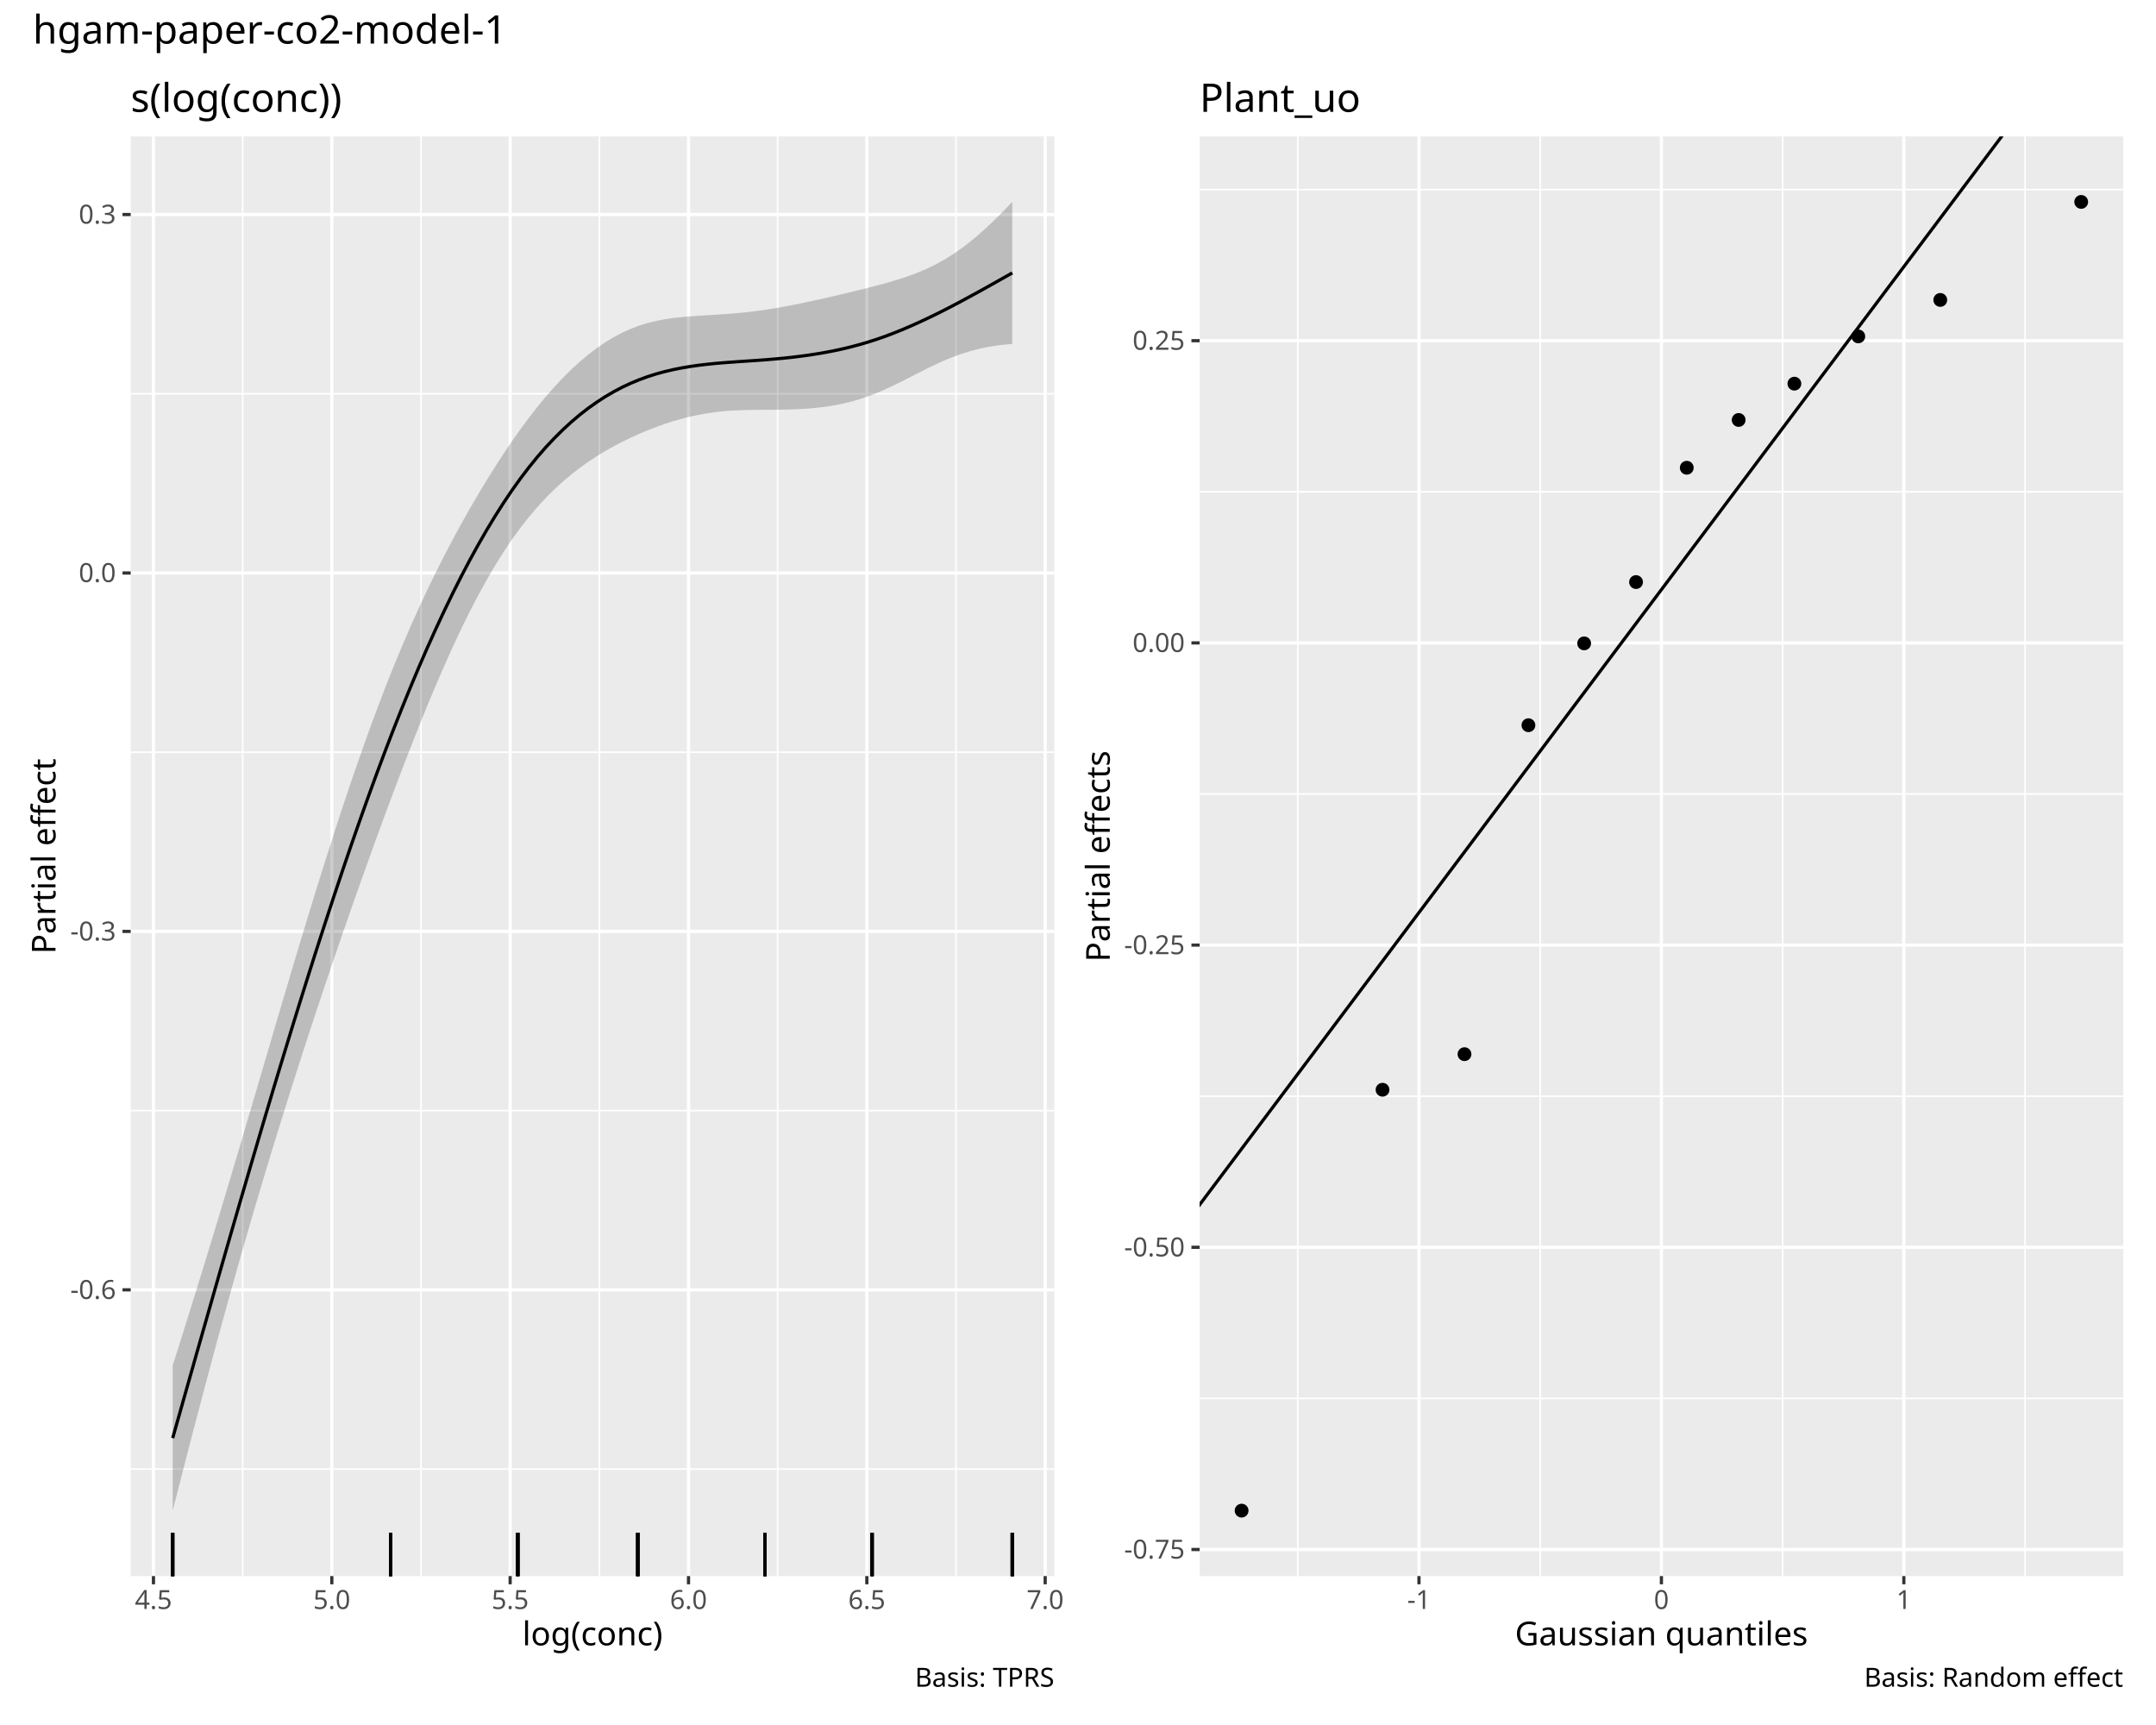
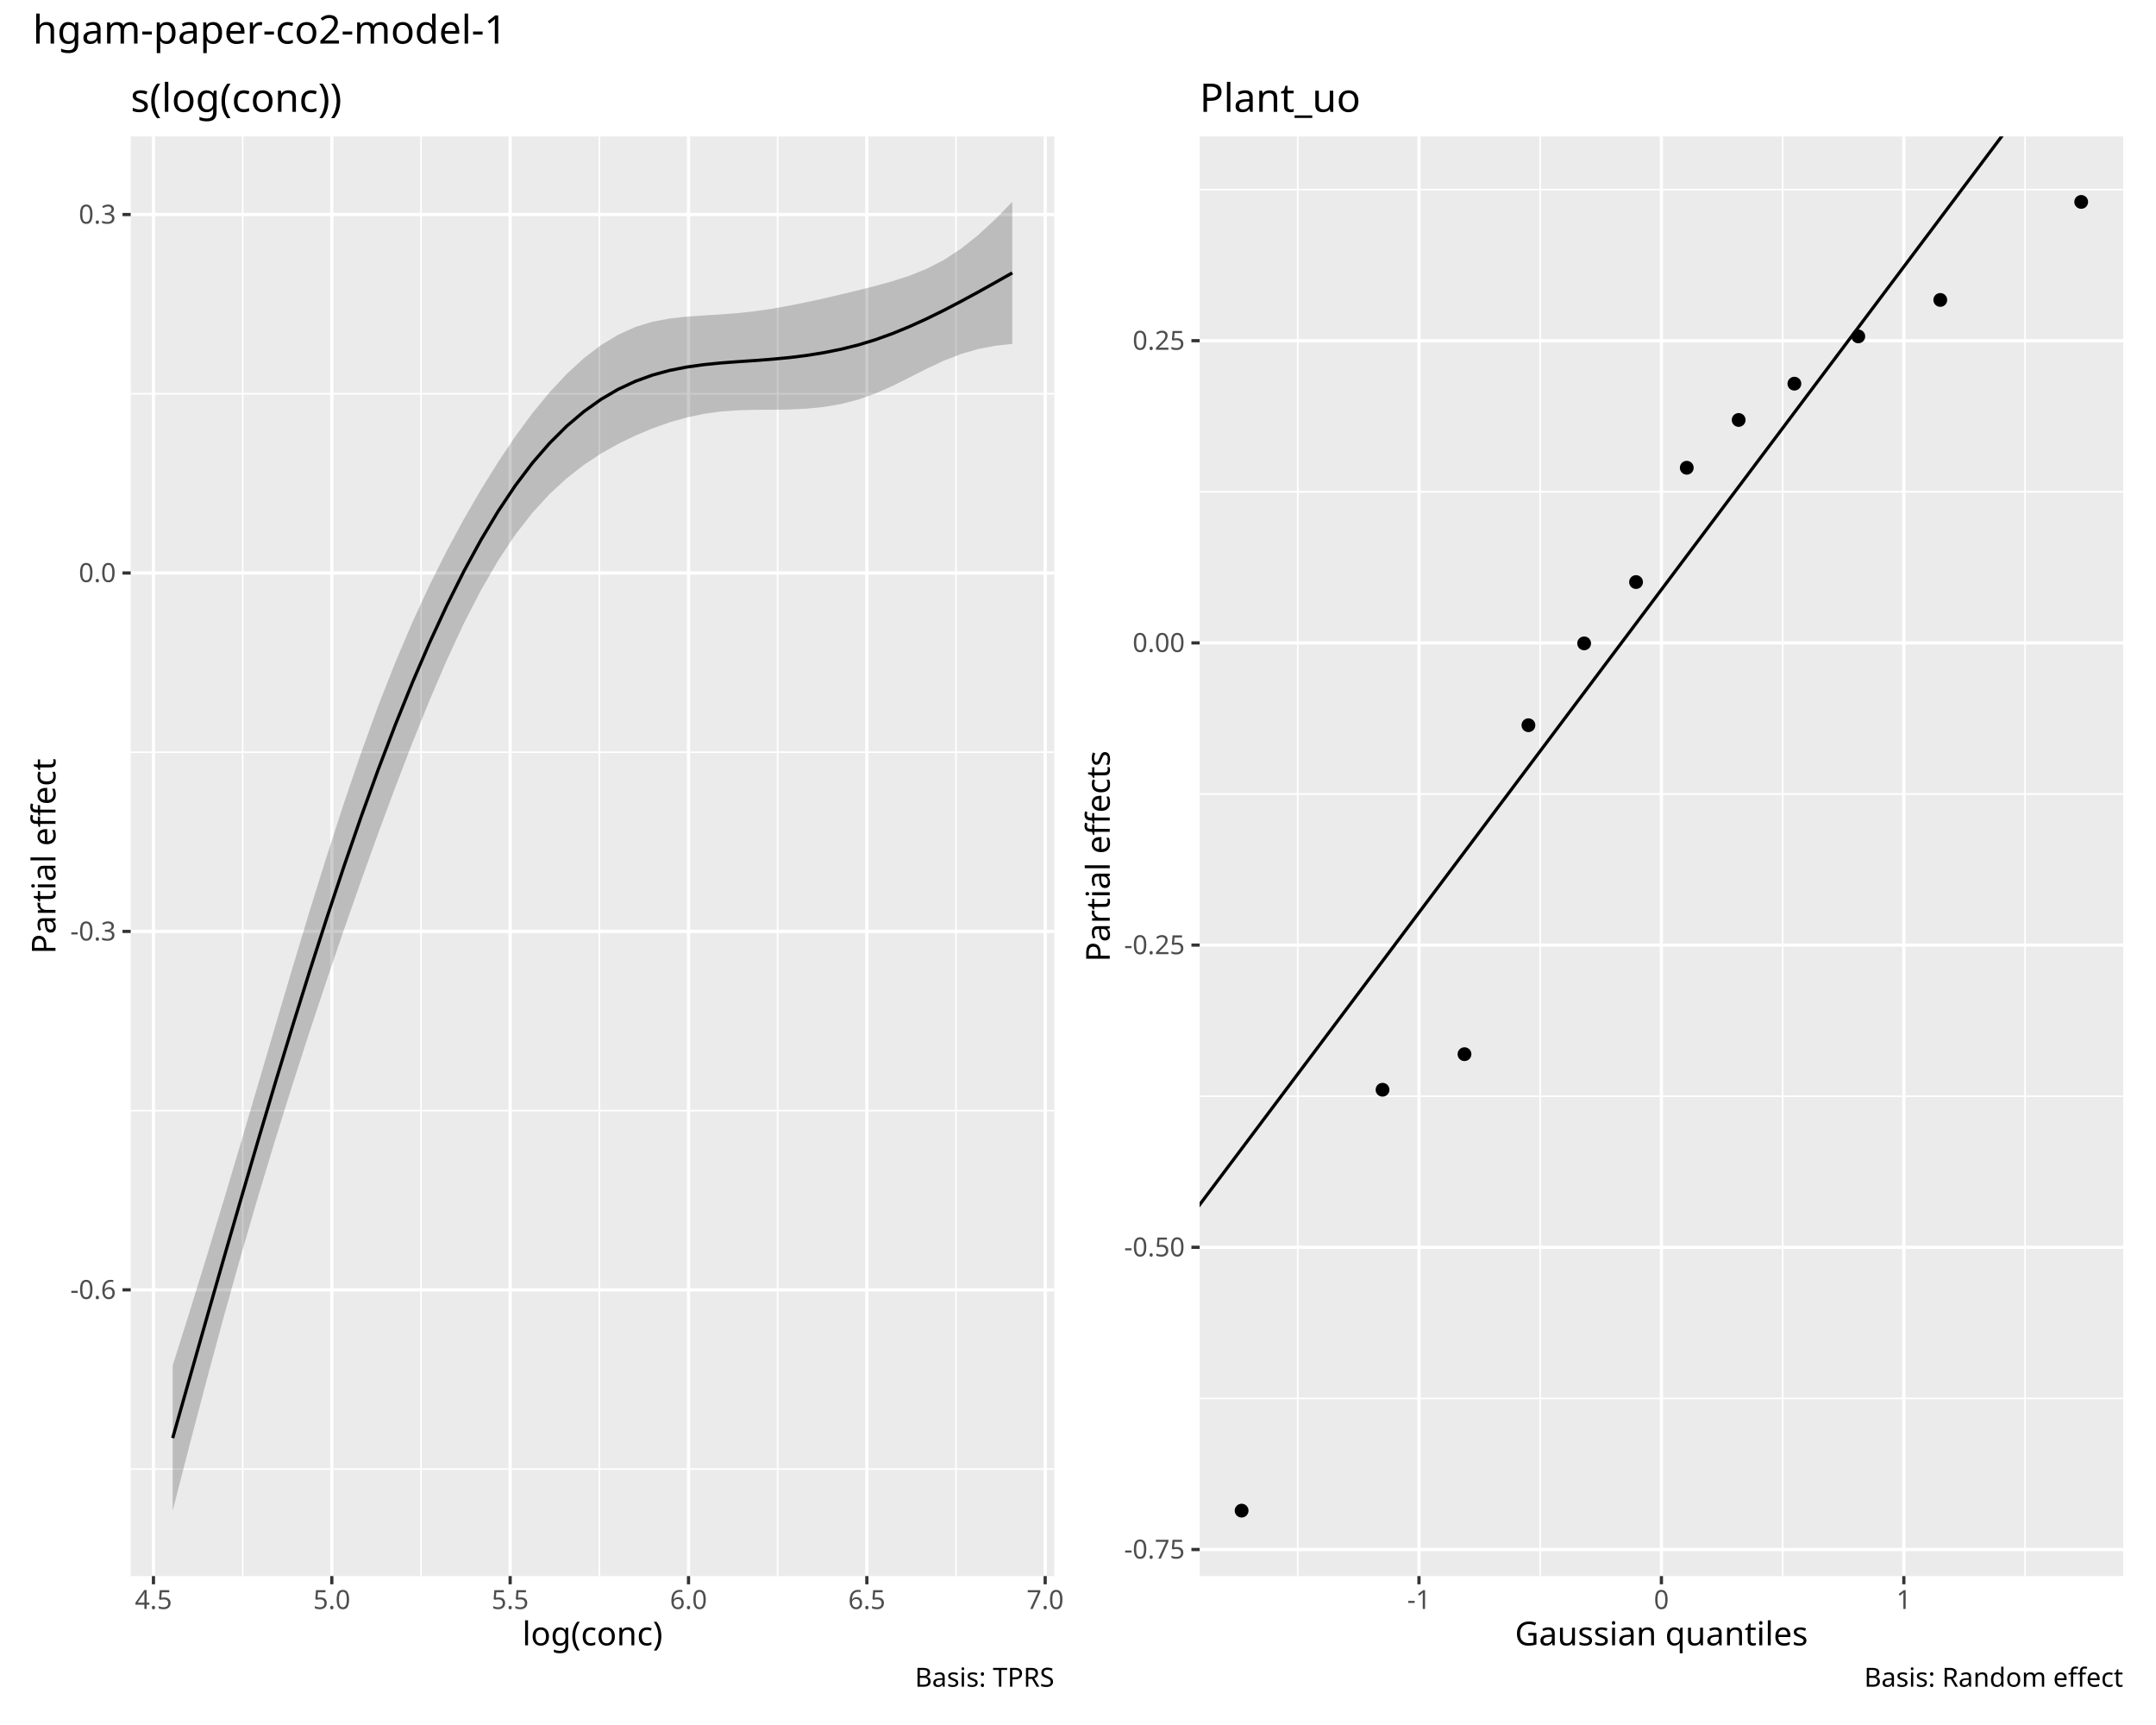
<svg xmlns="http://www.w3.org/2000/svg" class="svglite" data-engine-version="2.0" width="720.00pt" height="576.00pt" viewBox="0 0 720.00 576.00">
  <defs>
    <style type="text/css">
    .svglite line, .svglite polyline, .svglite polygon, .svglite path, .svglite rect, .svglite circle {
      fill: none;
      stroke: #000000;
      stroke-linecap: round;
      stroke-linejoin: round;
      stroke-miterlimit: 10.00;
    }
  </style>
  </defs>
  <rect width="100%" height="100%" style="stroke: none; fill: #FFFFFF;" />
  <defs>
    <clipPath id="cpMC4wMHw3MjAuMDB8MC4wMHw1NzYuMDA=">
      <rect x="0.00" y="0.00" width="720.00" height="576.00" />
    </clipPath>
  </defs>
  <g clip-path="url(#cpMC4wMHw3MjAuMDB8MC4wMHw1NzYuMDA=)">
-     <rect x="0.00" y="0.00" width="720.00" height="576.00" style="stroke-width: 1.07; stroke: #FFFFFF; fill: #FFFFFF;" />
+     <rect x="-0" y="0.00" width="720.00" height="576.00" style="stroke-width: 1.07; stroke: #FFFFFF; fill: #FFFFFF;" />
  </g>
  <defs>
    <clipPath id="cpNDMuNjV8NzA5LjA0fDQ1LjU3fDUyNi4yNw==">
      <rect x="43.65" y="45.57" width="665.39" height="480.70" />
    </clipPath>
  </defs>
  <g clip-path="url(#cpNDMuNjV8NzA5LjA0fDQ1LjU3fDUyNi4yNw==)">
</g>
  <g clip-path="url(#cpMC4wMHw3MjAuMDB8MC4wMHw1NzYuMDA=)">
</g>
  <defs>
    <clipPath id="cpNS40OHwzNTcuNTV8MjIuNzh8NTcwLjUy">
      <rect x="5.48" y="22.78" width="352.07" height="547.74" />
    </clipPath>
  </defs>
  <g clip-path="url(#cpNS40OHwzNTcuNTV8MjIuNzh8NTcwLjUy)">
    <rect x="5.48" y="22.78" width="352.07" height="547.74" style="stroke-width: 1.07; stroke: #FFFFFF; fill: #FFFFFF;" />
  </g>
  <g clip-path="url(#cpMC4wMHw3MjAuMDB8MC4wMHw1NzYuMDA=)">
</g>
  <defs>
    <clipPath id="cpNDMuNjV8MzUyLjA3fDQ1LjU3fDUyNi4yNw==">
      <rect x="43.65" y="45.57" width="308.43" height="480.70" />
    </clipPath>
  </defs>
  <g clip-path="url(#cpNDMuNjV8MzUyLjA3fDQ1LjU3fDUyNi4yNw==)">
    <rect x="43.65" y="45.57" width="308.43" height="480.70" style="stroke-width: 1.07; stroke: none; fill: #EBEBEB;" />
    <polyline points="43.65,490.54 352.07,490.54 " style="stroke-width: 0.53; stroke: #FFFFFF; stroke-linecap: butt;" />
    <polyline points="43.65,370.85 352.07,370.85 " style="stroke-width: 0.53; stroke: #FFFFFF; stroke-linecap: butt;" />
    <polyline points="43.65,251.17 352.07,251.17 " style="stroke-width: 0.53; stroke: #FFFFFF; stroke-linecap: butt;" />
    <polyline points="43.65,131.48 352.07,131.48 " style="stroke-width: 0.53; stroke: #FFFFFF; stroke-linecap: butt;" />
    <polyline points="81.03,526.27 81.03,45.57 " style="stroke-width: 0.53; stroke: #FFFFFF; stroke-linecap: butt;" />
    <polyline points="140.59,526.27 140.59,45.57 " style="stroke-width: 0.53; stroke: #FFFFFF; stroke-linecap: butt;" />
    <polyline points="200.15,526.27 200.15,45.57 " style="stroke-width: 0.53; stroke: #FFFFFF; stroke-linecap: butt;" />
    <polyline points="259.70,526.27 259.70,45.57 " style="stroke-width: 0.53; stroke: #FFFFFF; stroke-linecap: butt;" />
    <polyline points="319.26,526.27 319.26,45.57 " style="stroke-width: 0.53; stroke: #FFFFFF; stroke-linecap: butt;" />
    <polyline points="43.65,430.70 352.07,430.70 " style="stroke-width: 1.07; stroke: #FFFFFF; stroke-linecap: butt;" />
    <polyline points="43.65,311.01 352.07,311.01 " style="stroke-width: 1.07; stroke: #FFFFFF; stroke-linecap: butt;" />
    <polyline points="43.65,191.33 352.07,191.33 " style="stroke-width: 1.07; stroke: #FFFFFF; stroke-linecap: butt;" />
    <polyline points="43.65,71.64 352.07,71.64 " style="stroke-width: 1.07; stroke: #FFFFFF; stroke-linecap: butt;" />
    <polyline points="51.25,526.27 51.25,45.57 " style="stroke-width: 1.07; stroke: #FFFFFF; stroke-linecap: butt;" />
    <polyline points="110.81,526.27 110.81,45.57 " style="stroke-width: 1.07; stroke: #FFFFFF; stroke-linecap: butt;" />
    <polyline points="170.37,526.27 170.37,45.57 " style="stroke-width: 1.07; stroke: #FFFFFF; stroke-linecap: butt;" />
    <polyline points="229.93,526.27 229.93,45.57 " style="stroke-width: 1.07; stroke: #FFFFFF; stroke-linecap: butt;" />
    <polyline points="289.48,526.27 289.48,45.57 " style="stroke-width: 1.07; stroke: #FFFFFF; stroke-linecap: butt;" />
    <polyline points="349.04,526.27 349.04,45.57 " style="stroke-width: 1.07; stroke: #FFFFFF; stroke-linecap: butt;" />
-     <polygon points="57.67,455.97 60.50,447.01 63.33,437.98 66.16,428.86 69.00,419.65 71.83,410.36 74.66,400.98 77.49,391.52 80.32,381.99 83.16,372.40 85.99,362.78 88.82,353.14 91.65,343.51 94.49,333.92 97.32,324.38 100.15,314.93 102.98,305.60 105.81,296.39 108.65,287.35 111.48,278.48 114.31,269.81 117.14,261.36 119.98,253.15 122.81,245.18 125.64,237.48 128.47,230.05 131.30,222.91 134.14,216.06 136.97,209.48 139.80,203.17 142.63,197.11 145.47,191.28 148.30,185.67 151.13,180.27 153.96,175.06 156.79,170.03 159.63,165.17 162.46,160.47 165.29,155.93 168.12,151.56 170.95,147.36 173.79,143.34 176.62,139.51 179.45,135.88 182.28,132.44 185.12,129.21 187.95,126.19 190.78,123.38 193.61,120.78 196.44,118.41 199.28,116.25 202.11,114.31 204.94,112.59 207.77,111.09 210.61,109.81 213.44,108.73 216.27,107.86 219.10,107.16 221.93,106.62 224.77,106.20 227.60,105.88 230.43,105.64 233.26,105.44 236.10,105.26 238.93,105.09 241.76,104.91 244.59,104.70 247.42,104.44 250.26,104.14 253.09,103.79 255.92,103.39 258.75,102.94 261.58,102.44 264.42,101.91 267.25,101.34 270.08,100.74 272.91,100.13 275.75,99.49 278.58,98.84 281.41,98.18 284.24,97.50 287.07,96.81 289.91,96.10 292.74,95.37 295.57,94.61 298.40,93.79 301.24,92.91 304.07,91.94 306.90,90.85 309.73,89.63 312.56,88.25 315.40,86.68 318.23,84.92 321.06,82.96 323.89,80.79 326.73,78.43 329.56,75.89 332.39,73.20 335.22,70.36 338.05,67.42 338.05,114.83 335.22,115.09 332.39,115.45 329.56,115.93 326.73,116.53 323.89,117.28 321.06,118.16 318.23,119.19 315.40,120.35 312.56,121.63 309.73,122.99 306.90,124.41 304.07,125.86 301.24,127.30 298.40,128.70 295.57,130.03 292.74,131.25 289.91,132.34 287.07,133.29 284.24,134.11 281.41,134.80 278.58,135.36 275.75,135.81 272.91,136.15 270.08,136.41 267.25,136.59 264.42,136.70 261.58,136.77 258.75,136.81 255.92,136.83 253.09,136.84 250.26,136.88 247.42,136.96 244.59,137.09 241.76,137.31 238.93,137.61 236.10,138.02 233.26,138.52 230.43,139.13 227.60,139.85 224.77,140.66 221.93,141.58 219.10,142.59 216.27,143.69 213.44,144.88 210.61,146.16 207.77,147.54 204.94,149.02 202.11,150.62 199.28,152.34 196.44,154.21 193.61,156.24 190.78,158.44 187.95,160.82 185.12,163.42 182.28,166.24 179.45,169.31 176.62,172.64 173.79,176.25 170.95,180.16 168.12,184.37 165.29,188.90 162.46,193.75 159.63,198.91 156.79,204.38 153.96,210.14 151.13,216.18 148.30,222.49 145.47,229.04 142.63,235.81 139.80,242.79 136.97,249.95 134.14,257.27 131.30,264.74 128.47,272.34 125.64,280.06 122.81,287.90 119.98,295.84 117.14,303.88 114.31,312.04 111.48,320.30 108.65,328.66 105.81,337.14 102.98,345.74 100.15,354.46 97.32,363.32 94.49,372.31 91.65,381.46 88.82,390.77 85.99,400.24 83.16,409.89 80.32,419.73 77.49,429.75 74.66,439.95 71.83,450.33 69.00,460.88 66.16,471.58 63.33,482.42 60.50,493.37 57.67,504.42 " style="stroke-width: 0.00; stroke: none; stroke-linecap: butt; fill: #000000; fill-opacity: 0.20;" />
-     <polyline points="57.67,455.97 60.50,447.01 63.33,437.98 66.16,428.86 69.00,419.65 71.83,410.36 74.66,400.98 77.49,391.52 80.32,381.99 83.16,372.40 85.99,362.78 88.82,353.14 91.65,343.51 94.49,333.92 97.32,324.38 100.15,314.93 102.98,305.60 105.81,296.39 108.65,287.35 111.48,278.48 114.31,269.81 117.14,261.36 119.98,253.15 122.81,245.18 125.64,237.48 128.47,230.05 131.30,222.91 134.14,216.06 136.97,209.48 139.80,203.17 142.63,197.11 145.47,191.28 148.30,185.67 151.13,180.27 153.96,175.06 156.79,170.03 159.63,165.17 162.46,160.47 165.29,155.93 168.12,151.56 170.95,147.36 173.79,143.34 176.62,139.51 179.45,135.88 182.28,132.44 185.12,129.21 187.95,126.19 190.78,123.38 193.61,120.78 196.44,118.41 199.28,116.25 202.11,114.31 204.94,112.59 207.77,111.09 210.61,109.81 213.44,108.73 216.27,107.86 219.10,107.16 221.93,106.62 224.77,106.20 227.60,105.88 230.43,105.64 233.26,105.44 236.10,105.26 238.93,105.09 241.76,104.91 244.59,104.70 247.42,104.44 250.26,104.14 253.09,103.79 255.92,103.39 258.75,102.94 261.58,102.44 264.42,101.91 267.25,101.34 270.08,100.74 272.91,100.13 275.75,99.49 278.58,98.84 281.41,98.18 284.24,97.50 287.07,96.81 289.91,96.10 292.74,95.37 295.57,94.61 298.40,93.79 301.24,92.91 304.07,91.94 306.90,90.85 309.73,89.63 312.56,88.25 315.40,86.68 318.23,84.92 321.06,82.96 323.89,80.79 326.73,78.43 329.56,75.89 332.39,73.20 335.22,70.36 338.05,67.42 " style="stroke-width: 1.07; stroke: none; stroke-linecap: butt;" />
-     <polyline points="338.05,114.83 335.22,115.09 332.39,115.45 329.56,115.93 326.73,116.53 323.89,117.28 321.06,118.16 318.23,119.19 315.40,120.35 312.56,121.63 309.73,122.99 306.90,124.41 304.07,125.86 301.24,127.30 298.40,128.70 295.57,130.03 292.74,131.25 289.91,132.34 287.07,133.29 284.24,134.11 281.41,134.80 278.58,135.36 275.75,135.81 272.91,136.15 270.08,136.41 267.25,136.59 264.42,136.70 261.58,136.77 258.75,136.81 255.92,136.83 253.09,136.84 250.26,136.88 247.42,136.96 244.59,137.09 241.76,137.31 238.93,137.61 236.10,138.02 233.26,138.52 230.43,139.13 227.60,139.85 224.77,140.66 221.93,141.58 219.10,142.59 216.27,143.69 213.44,144.88 210.61,146.16 207.77,147.54 204.94,149.02 202.11,150.62 199.28,152.34 196.44,154.21 193.61,156.24 190.78,158.44 187.95,160.82 185.12,163.42 182.28,166.24 179.45,169.31 176.62,172.64 173.79,176.25 170.95,180.16 168.12,184.37 165.29,188.90 162.46,193.75 159.63,198.91 156.79,204.38 153.96,210.14 151.13,216.18 148.30,222.49 145.47,229.04 142.63,235.81 139.80,242.79 136.97,249.95 134.14,257.27 131.30,264.74 128.47,272.34 125.64,280.06 122.81,287.90 119.98,295.84 117.14,303.88 114.31,312.04 111.48,320.30 108.65,328.66 105.81,337.14 102.98,345.74 100.15,354.46 97.32,363.32 94.49,372.31 91.65,381.46 88.82,390.77 85.99,400.24 83.16,409.89 80.32,419.73 77.49,429.75 74.66,439.95 71.83,450.33 69.00,460.88 66.16,471.58 63.33,482.42 60.50,493.37 57.67,504.42 " style="stroke-width: 1.07; stroke: none; stroke-linecap: butt;" />
-     <polyline points="57.67,480.19 60.50,470.19 63.33,460.20 66.16,450.22 69.00,440.27 71.83,430.35 74.66,420.47 77.49,410.63 80.32,400.86 83.16,391.15 85.99,381.51 88.82,371.95 91.65,362.49 94.49,353.12 97.32,343.85 100.15,334.70 102.98,325.67 105.81,316.77 108.65,308.01 111.48,299.39 114.31,290.93 117.14,282.62 119.98,274.49 122.81,266.54 125.64,258.77 128.47,251.20 131.30,243.83 134.14,236.67 136.97,229.72 139.80,222.98 142.63,216.46 145.47,210.16 148.30,204.08 151.13,198.23 153.96,192.60 156.79,187.20 159.63,182.04 162.46,177.11 165.29,172.42 168.12,167.97 170.95,163.76 173.79,159.79 176.62,156.07 179.45,152.59 182.28,149.34 185.12,146.32 187.95,143.51 190.78,140.91 193.61,138.51 196.44,136.31 199.28,134.30 202.11,132.46 204.94,130.81 207.77,129.31 210.61,127.98 213.44,126.81 216.27,125.77 219.10,124.87 221.93,124.10 224.77,123.43 227.60,122.86 230.43,122.38 233.26,121.98 236.10,121.64 238.93,121.35 241.76,121.11 244.59,120.90 247.42,120.70 250.26,120.51 253.09,120.32 255.92,120.11 258.75,119.87 261.58,119.61 264.42,119.31 267.25,118.96 270.08,118.58 272.91,118.14 275.75,117.65 278.58,117.10 281.41,116.49 284.24,115.81 287.07,115.05 289.91,114.22 292.74,113.31 295.57,112.32 298.40,111.25 301.24,110.11 304.07,108.90 306.90,107.63 309.73,106.31 312.56,104.94 315.40,103.52 318.23,102.06 321.06,100.56 323.89,99.03 326.73,97.48 329.56,95.91 332.39,94.32 335.22,92.73 338.05,91.12 " style="stroke-width: 1.07; stroke-linecap: butt;" />
-     <line x1="57.67" y1="526.27" x2="57.67" y2="511.85" style="stroke-width: 1.07; stroke: #000000; stroke-opacity: 0.50; stroke-linecap: butt;" />
-     <line x1="130.44" y1="526.27" x2="130.44" y2="511.85" style="stroke-width: 1.07; stroke: #000000; stroke-opacity: 0.50; stroke-linecap: butt;" />
-     <line x1="172.92" y1="526.27" x2="172.92" y2="511.85" style="stroke-width: 1.07; stroke: #000000; stroke-opacity: 0.50; stroke-linecap: butt;" />
-     <line x1="213.00" y1="526.27" x2="213.00" y2="511.85" style="stroke-width: 1.07; stroke: #000000; stroke-opacity: 0.50; stroke-linecap: butt;" />
-     <line x1="255.49" y1="526.27" x2="255.49" y2="511.85" style="stroke-width: 1.07; stroke: #000000; stroke-opacity: 0.50; stroke-linecap: butt;" />
-     <line x1="291.24" y1="526.27" x2="291.24" y2="511.85" style="stroke-width: 1.07; stroke: #000000; stroke-opacity: 0.50; stroke-linecap: butt;" />
-     <line x1="338.05" y1="526.27" x2="338.05" y2="511.85" style="stroke-width: 1.07; stroke: #000000; stroke-opacity: 0.50; stroke-linecap: butt;" />
-     <line x1="57.67" y1="526.27" x2="57.67" y2="511.85" style="stroke-width: 1.07; stroke: #000000; stroke-opacity: 0.50; stroke-linecap: butt;" />
-     <line x1="130.44" y1="526.27" x2="130.44" y2="511.85" style="stroke-width: 1.07; stroke: #000000; stroke-opacity: 0.50; stroke-linecap: butt;" />
-     <line x1="172.92" y1="526.27" x2="172.92" y2="511.85" style="stroke-width: 1.07; stroke: #000000; stroke-opacity: 0.50; stroke-linecap: butt;" />
-     <line x1="213.00" y1="526.27" x2="213.00" y2="511.85" style="stroke-width: 1.07; stroke: #000000; stroke-opacity: 0.50; stroke-linecap: butt;" />
-     <line x1="255.49" y1="526.27" x2="255.49" y2="511.85" style="stroke-width: 1.07; stroke: #000000; stroke-opacity: 0.50; stroke-linecap: butt;" />
-     <line x1="291.24" y1="526.27" x2="291.24" y2="511.85" style="stroke-width: 1.07; stroke: #000000; stroke-opacity: 0.50; stroke-linecap: butt;" />
-     <line x1="338.05" y1="526.27" x2="338.05" y2="511.85" style="stroke-width: 1.07; stroke: #000000; stroke-opacity: 0.50; stroke-linecap: butt;" />
-     <line x1="57.67" y1="526.27" x2="57.67" y2="511.85" style="stroke-width: 1.07; stroke: #000000; stroke-opacity: 0.50; stroke-linecap: butt;" />
-     <line x1="130.44" y1="526.27" x2="130.44" y2="511.85" style="stroke-width: 1.07; stroke: #000000; stroke-opacity: 0.50; stroke-linecap: butt;" />
-     <line x1="172.92" y1="526.27" x2="172.92" y2="511.85" style="stroke-width: 1.07; stroke: #000000; stroke-opacity: 0.50; stroke-linecap: butt;" />
-     <line x1="213.00" y1="526.27" x2="213.00" y2="511.85" style="stroke-width: 1.07; stroke: #000000; stroke-opacity: 0.50; stroke-linecap: butt;" />
-     <line x1="255.49" y1="526.27" x2="255.49" y2="511.85" style="stroke-width: 1.07; stroke: #000000; stroke-opacity: 0.50; stroke-linecap: butt;" />
-     <line x1="291.24" y1="526.27" x2="291.24" y2="511.85" style="stroke-width: 1.07; stroke: #000000; stroke-opacity: 0.50; stroke-linecap: butt;" />
-     <line x1="338.05" y1="526.27" x2="338.05" y2="511.85" style="stroke-width: 1.07; stroke: #000000; stroke-opacity: 0.50; stroke-linecap: butt;" />
-     <line x1="57.67" y1="526.27" x2="57.67" y2="511.85" style="stroke-width: 1.07; stroke: #000000; stroke-opacity: 0.50; stroke-linecap: butt;" />
-     <line x1="130.44" y1="526.27" x2="130.44" y2="511.85" style="stroke-width: 1.07; stroke: #000000; stroke-opacity: 0.50; stroke-linecap: butt;" />
-     <line x1="172.92" y1="526.27" x2="172.92" y2="511.85" style="stroke-width: 1.07; stroke: #000000; stroke-opacity: 0.50; stroke-linecap: butt;" />
-     <line x1="213.00" y1="526.27" x2="213.00" y2="511.85" style="stroke-width: 1.07; stroke: #000000; stroke-opacity: 0.50; stroke-linecap: butt;" />
-     <line x1="255.49" y1="526.27" x2="255.49" y2="511.85" style="stroke-width: 1.07; stroke: #000000; stroke-opacity: 0.50; stroke-linecap: butt;" />
-     <line x1="291.24" y1="526.27" x2="291.24" y2="511.85" style="stroke-width: 1.07; stroke: #000000; stroke-opacity: 0.50; stroke-linecap: butt;" />
-     <line x1="338.05" y1="526.27" x2="338.05" y2="511.85" style="stroke-width: 1.07; stroke: #000000; stroke-opacity: 0.50; stroke-linecap: butt;" />
-     <line x1="57.67" y1="526.27" x2="57.67" y2="511.85" style="stroke-width: 1.07; stroke: #000000; stroke-opacity: 0.50; stroke-linecap: butt;" />
-     <line x1="130.44" y1="526.27" x2="130.44" y2="511.85" style="stroke-width: 1.07; stroke: #000000; stroke-opacity: 0.50; stroke-linecap: butt;" />
-     <line x1="172.92" y1="526.27" x2="172.92" y2="511.85" style="stroke-width: 1.07; stroke: #000000; stroke-opacity: 0.50; stroke-linecap: butt;" />
-     <line x1="213.00" y1="526.27" x2="213.00" y2="511.85" style="stroke-width: 1.07; stroke: #000000; stroke-opacity: 0.50; stroke-linecap: butt;" />
-     <line x1="255.49" y1="526.27" x2="255.49" y2="511.85" style="stroke-width: 1.07; stroke: #000000; stroke-opacity: 0.50; stroke-linecap: butt;" />
-     <line x1="291.24" y1="526.27" x2="291.24" y2="511.85" style="stroke-width: 1.07; stroke: #000000; stroke-opacity: 0.50; stroke-linecap: butt;" />
-     <line x1="338.05" y1="526.27" x2="338.05" y2="511.85" style="stroke-width: 1.07; stroke: #000000; stroke-opacity: 0.50; stroke-linecap: butt;" />
-     <line x1="57.67" y1="526.27" x2="57.67" y2="511.85" style="stroke-width: 1.07; stroke: #000000; stroke-opacity: 0.50; stroke-linecap: butt;" />
-     <line x1="130.44" y1="526.27" x2="130.44" y2="511.85" style="stroke-width: 1.07; stroke: #000000; stroke-opacity: 0.50; stroke-linecap: butt;" />
-     <line x1="172.92" y1="526.27" x2="172.92" y2="511.85" style="stroke-width: 1.07; stroke: #000000; stroke-opacity: 0.50; stroke-linecap: butt;" />
-     <line x1="213.00" y1="526.27" x2="213.00" y2="511.85" style="stroke-width: 1.07; stroke: #000000; stroke-opacity: 0.50; stroke-linecap: butt;" />
-     <line x1="255.49" y1="526.27" x2="255.49" y2="511.85" style="stroke-width: 1.07; stroke: #000000; stroke-opacity: 0.50; stroke-linecap: butt;" />
-     <line x1="291.24" y1="526.27" x2="291.24" y2="511.85" style="stroke-width: 1.07; stroke: #000000; stroke-opacity: 0.50; stroke-linecap: butt;" />
-     <line x1="338.05" y1="526.27" x2="338.05" y2="511.85" style="stroke-width: 1.07; stroke: #000000; stroke-opacity: 0.50; stroke-linecap: butt;" />
-     <line x1="57.67" y1="526.27" x2="57.67" y2="511.85" style="stroke-width: 1.07; stroke: #000000; stroke-opacity: 0.50; stroke-linecap: butt;" />
-     <line x1="130.44" y1="526.27" x2="130.44" y2="511.85" style="stroke-width: 1.07; stroke: #000000; stroke-opacity: 0.50; stroke-linecap: butt;" />
-     <line x1="172.92" y1="526.27" x2="172.92" y2="511.85" style="stroke-width: 1.07; stroke: #000000; stroke-opacity: 0.50; stroke-linecap: butt;" />
-     <line x1="213.00" y1="526.27" x2="213.00" y2="511.85" style="stroke-width: 1.07; stroke: #000000; stroke-opacity: 0.50; stroke-linecap: butt;" />
-     <line x1="255.49" y1="526.27" x2="255.49" y2="511.85" style="stroke-width: 1.07; stroke: #000000; stroke-opacity: 0.50; stroke-linecap: butt;" />
-     <line x1="291.24" y1="526.27" x2="291.24" y2="511.85" style="stroke-width: 1.07; stroke: #000000; stroke-opacity: 0.50; stroke-linecap: butt;" />
-     <line x1="338.05" y1="526.27" x2="338.05" y2="511.85" style="stroke-width: 1.07; stroke: #000000; stroke-opacity: 0.50; stroke-linecap: butt;" />
-     <line x1="57.67" y1="526.27" x2="57.67" y2="511.85" style="stroke-width: 1.07; stroke: #000000; stroke-opacity: 0.50; stroke-linecap: butt;" />
-     <line x1="130.44" y1="526.27" x2="130.44" y2="511.85" style="stroke-width: 1.07; stroke: #000000; stroke-opacity: 0.50; stroke-linecap: butt;" />
-     <line x1="172.92" y1="526.27" x2="172.92" y2="511.85" style="stroke-width: 1.07; stroke: #000000; stroke-opacity: 0.50; stroke-linecap: butt;" />
-     <line x1="213.00" y1="526.27" x2="213.00" y2="511.85" style="stroke-width: 1.07; stroke: #000000; stroke-opacity: 0.50; stroke-linecap: butt;" />
-     <line x1="255.49" y1="526.27" x2="255.49" y2="511.85" style="stroke-width: 1.07; stroke: #000000; stroke-opacity: 0.50; stroke-linecap: butt;" />
-     <line x1="291.24" y1="526.27" x2="291.24" y2="511.85" style="stroke-width: 1.07; stroke: #000000; stroke-opacity: 0.50; stroke-linecap: butt;" />
-     <line x1="338.05" y1="526.27" x2="338.05" y2="511.85" style="stroke-width: 1.07; stroke: #000000; stroke-opacity: 0.50; stroke-linecap: butt;" />
-     <line x1="57.67" y1="526.27" x2="57.67" y2="511.85" style="stroke-width: 1.07; stroke: #000000; stroke-opacity: 0.50; stroke-linecap: butt;" />
-     <line x1="130.44" y1="526.27" x2="130.44" y2="511.85" style="stroke-width: 1.07; stroke: #000000; stroke-opacity: 0.50; stroke-linecap: butt;" />
-     <line x1="172.92" y1="526.27" x2="172.92" y2="511.85" style="stroke-width: 1.07; stroke: #000000; stroke-opacity: 0.50; stroke-linecap: butt;" />
-     <line x1="213.00" y1="526.27" x2="213.00" y2="511.85" style="stroke-width: 1.07; stroke: #000000; stroke-opacity: 0.50; stroke-linecap: butt;" />
-     <line x1="255.49" y1="526.27" x2="255.49" y2="511.85" style="stroke-width: 1.07; stroke: #000000; stroke-opacity: 0.50; stroke-linecap: butt;" />
-     <line x1="291.24" y1="526.27" x2="291.24" y2="511.85" style="stroke-width: 1.07; stroke: #000000; stroke-opacity: 0.50; stroke-linecap: butt;" />
-     <line x1="338.05" y1="526.27" x2="338.05" y2="511.85" style="stroke-width: 1.07; stroke: #000000; stroke-opacity: 0.50; stroke-linecap: butt;" />
-     <line x1="57.67" y1="526.27" x2="57.67" y2="511.85" style="stroke-width: 1.07; stroke: #000000; stroke-opacity: 0.50; stroke-linecap: butt;" />
-     <line x1="130.44" y1="526.27" x2="130.44" y2="511.85" style="stroke-width: 1.07; stroke: #000000; stroke-opacity: 0.50; stroke-linecap: butt;" />
-     <line x1="172.92" y1="526.27" x2="172.92" y2="511.85" style="stroke-width: 1.07; stroke: #000000; stroke-opacity: 0.50; stroke-linecap: butt;" />
-     <line x1="213.00" y1="526.27" x2="213.00" y2="511.85" style="stroke-width: 1.07; stroke: #000000; stroke-opacity: 0.50; stroke-linecap: butt;" />
-     <line x1="255.49" y1="526.27" x2="255.49" y2="511.85" style="stroke-width: 1.07; stroke: #000000; stroke-opacity: 0.50; stroke-linecap: butt;" />
-     <line x1="291.24" y1="526.27" x2="291.24" y2="511.85" style="stroke-width: 1.07; stroke: #000000; stroke-opacity: 0.50; stroke-linecap: butt;" />
-     <line x1="338.05" y1="526.27" x2="338.05" y2="511.85" style="stroke-width: 1.07; stroke: #000000; stroke-opacity: 0.50; stroke-linecap: butt;" />
-     <line x1="57.67" y1="526.27" x2="57.67" y2="511.85" style="stroke-width: 1.07; stroke: #000000; stroke-opacity: 0.50; stroke-linecap: butt;" />
-     <line x1="130.44" y1="526.27" x2="130.44" y2="511.85" style="stroke-width: 1.07; stroke: #000000; stroke-opacity: 0.50; stroke-linecap: butt;" />
-     <line x1="172.92" y1="526.27" x2="172.92" y2="511.85" style="stroke-width: 1.07; stroke: #000000; stroke-opacity: 0.50; stroke-linecap: butt;" />
-     <line x1="213.00" y1="526.27" x2="213.00" y2="511.85" style="stroke-width: 1.07; stroke: #000000; stroke-opacity: 0.50; stroke-linecap: butt;" />
-     <line x1="255.49" y1="526.27" x2="255.49" y2="511.85" style="stroke-width: 1.07; stroke: #000000; stroke-opacity: 0.50; stroke-linecap: butt;" />
-     <line x1="291.24" y1="526.27" x2="291.24" y2="511.85" style="stroke-width: 1.07; stroke: #000000; stroke-opacity: 0.50; stroke-linecap: butt;" />
-     <line x1="338.05" y1="526.27" x2="338.05" y2="511.85" style="stroke-width: 1.07; stroke: #000000; stroke-opacity: 0.50; stroke-linecap: butt;" />
-     <line x1="57.67" y1="526.27" x2="57.67" y2="511.85" style="stroke-width: 1.07; stroke: #000000; stroke-opacity: 0.50; stroke-linecap: butt;" />
-     <line x1="130.44" y1="526.27" x2="130.44" y2="511.85" style="stroke-width: 1.07; stroke: #000000; stroke-opacity: 0.50; stroke-linecap: butt;" />
-     <line x1="172.92" y1="526.27" x2="172.92" y2="511.85" style="stroke-width: 1.07; stroke: #000000; stroke-opacity: 0.50; stroke-linecap: butt;" />
-     <line x1="213.00" y1="526.27" x2="213.00" y2="511.85" style="stroke-width: 1.07; stroke: #000000; stroke-opacity: 0.50; stroke-linecap: butt;" />
-     <line x1="255.49" y1="526.27" x2="255.49" y2="511.85" style="stroke-width: 1.07; stroke: #000000; stroke-opacity: 0.50; stroke-linecap: butt;" />
-     <line x1="291.24" y1="526.27" x2="291.24" y2="511.85" style="stroke-width: 1.07; stroke: #000000; stroke-opacity: 0.50; stroke-linecap: butt;" />
-     <line x1="338.05" y1="526.27" x2="338.05" y2="511.85" style="stroke-width: 1.07; stroke: #000000; stroke-opacity: 0.50; stroke-linecap: butt;" />
+     <polygon points="57.67,455.97 63.39,437.80 69.11,419.28 74.83,400.40 80.56,381.21 86.28,361.80 92.00,342.34 97.72,323.03 103.44,304.08 109.17,285.71 114.89,268.07 120.61,251.34 126.33,235.63 132.06,221.07 137.78,207.65 143.50,195.30 149.22,183.89 154.94,173.30 160.67,163.42 166.39,154.22 172.11,145.69 177.83,137.93 183.56,130.97 189.28,124.84 195.00,119.59 200.72,115.23 206.44,111.77 212.17,109.19 217.89,107.44 223.61,106.36 229.33,105.72 235.05,105.33 240.78,104.98 246.50,104.53 252.22,103.91 257.94,103.07 263.67,102.05 269.39,100.89 275.11,99.64 280.83,98.31 286.55,96.94 292.28,95.49 298.00,93.91 303.72,92.06 309.44,89.76 315.17,86.82 320.89,83.08 326.61,78.53 332.33,73.25 338.05,67.42 338.05,114.83 332.33,115.46 326.61,116.56 320.89,118.22 315.17,120.45 309.44,123.13 303.72,126.04 298.00,128.90 292.28,131.43 286.55,133.45 280.83,134.92 275.11,135.89 269.39,136.46 263.67,136.73 257.94,136.81 252.22,136.85 246.50,136.99 240.78,137.41 235.05,138.19 229.33,139.40 223.61,141.02 217.89,143.05 212.17,145.45 206.44,148.22 200.72,151.45 195.00,155.22 189.28,159.68 183.56,164.95 177.83,171.18 172.11,178.53 166.39,187.11 160.67,196.98 154.94,208.11 149.22,220.40 143.50,233.72 137.78,247.88 132.06,262.75 126.33,278.16 120.61,294.04 114.89,310.36 109.17,327.12 103.44,344.33 97.72,362.05 92.00,380.33 86.28,399.27 80.56,418.92 74.83,439.32 69.11,460.45 63.39,482.19 57.67,504.42 " style="stroke-width: 0.00; stroke: none; stroke-linecap: butt; fill: #000000; fill-opacity: 0.20;" />
+     <polyline points="57.67,455.97 63.39,437.80 69.11,419.28 74.83,400.40 80.56,381.21 86.28,361.80 92.00,342.34 97.72,323.03 103.44,304.08 109.17,285.71 114.89,268.07 120.61,251.34 126.33,235.63 132.06,221.07 137.78,207.65 143.50,195.30 149.22,183.89 154.94,173.30 160.67,163.42 166.39,154.22 172.11,145.69 177.83,137.93 183.56,130.97 189.28,124.84 195.00,119.59 200.72,115.23 206.44,111.77 212.17,109.19 217.89,107.44 223.61,106.36 229.33,105.72 235.05,105.33 240.78,104.98 246.50,104.53 252.22,103.91 257.94,103.07 263.67,102.05 269.39,100.89 275.11,99.64 280.83,98.31 286.55,96.94 292.28,95.49 298.00,93.91 303.72,92.06 309.44,89.76 315.17,86.82 320.89,83.08 326.61,78.53 332.33,73.25 338.05,67.42 " style="stroke-width: 1.07; stroke: none; stroke-linecap: butt;" />
+     <polyline points="338.05,114.83 332.33,115.46 326.61,116.56 320.89,118.22 315.17,120.45 309.44,123.13 303.72,126.04 298.00,128.90 292.28,131.43 286.55,133.45 280.83,134.92 275.11,135.89 269.39,136.46 263.67,136.73 257.94,136.81 252.22,136.85 246.50,136.99 240.78,137.41 235.05,138.19 229.33,139.40 223.61,141.02 217.89,143.05 212.17,145.45 206.44,148.22 200.72,151.45 195.00,155.22 189.28,159.68 183.56,164.95 177.83,171.18 172.11,178.53 166.39,187.11 160.67,196.98 154.94,208.11 149.22,220.40 143.50,233.72 137.78,247.88 132.06,262.75 126.33,278.16 120.61,294.04 114.89,310.36 109.17,327.12 103.44,344.33 97.72,362.05 92.00,380.33 86.28,399.27 80.56,418.92 74.83,439.32 69.11,460.45 63.39,482.19 57.67,504.42 " style="stroke-width: 1.07; stroke: none; stroke-linecap: butt;" />
+     <polyline points="57.67,480.19 63.39,459.99 69.11,439.86 74.83,419.86 80.56,400.06 86.28,380.53 92.00,361.33 97.72,342.54 103.44,324.21 109.17,306.41 114.89,289.22 120.61,272.69 126.33,256.90 132.06,241.91 137.78,227.77 143.50,214.51 149.22,202.15 154.94,190.70 160.67,180.20 166.39,170.66 172.11,162.11 177.83,154.55 183.56,147.96 189.28,142.26 195.00,137.41 200.72,133.34 206.44,129.99 212.17,127.32 217.89,125.24 223.61,123.69 229.33,122.56 235.05,121.76 240.78,121.19 246.50,120.76 252.22,120.38 257.94,119.94 263.67,119.39 269.39,118.68 275.11,117.76 280.83,116.62 286.55,115.20 292.28,113.46 298.00,111.40 303.72,109.05 309.44,106.45 315.17,103.63 320.89,100.65 326.61,97.55 332.33,94.36 338.05,91.12 " style="stroke-width: 1.07; stroke-linecap: butt;" />
  </g>
  <g clip-path="url(#cpMC4wMHw3MjAuMDB8MC4wMHw1NzYuMDA=)">
    <text x="38.72" y="433.73" text-anchor="end" style="font-size: 8.80px; fill: #4D4D4D; font-family: sans;" textLength="15.16px" lengthAdjust="spacingAndGlyphs">-0.6</text>
    <text x="38.72" y="314.04" text-anchor="end" style="font-size: 8.80px; fill: #4D4D4D; font-family: sans;" textLength="15.16px" lengthAdjust="spacingAndGlyphs">-0.3</text>
    <text x="38.72" y="194.35" text-anchor="end" style="font-size: 8.80px; fill: #4D4D4D; font-family: sans;" textLength="12.23px" lengthAdjust="spacingAndGlyphs">0.0</text>
    <text x="38.72" y="74.67" text-anchor="end" style="font-size: 8.80px; fill: #4D4D4D; font-family: sans;" textLength="12.23px" lengthAdjust="spacingAndGlyphs">0.3</text>
    <polyline points="40.91,430.70 43.65,430.70 " style="stroke-width: 1.07; stroke: #333333; stroke-linecap: butt;" />
    <polyline points="40.91,311.01 43.65,311.01 " style="stroke-width: 1.07; stroke: #333333; stroke-linecap: butt;" />
    <polyline points="40.91,191.33 43.65,191.33 " style="stroke-width: 1.07; stroke: #333333; stroke-linecap: butt;" />
    <polyline points="40.91,71.64 43.65,71.64 " style="stroke-width: 1.07; stroke: #333333; stroke-linecap: butt;" />
    <polyline points="51.25,529.01 51.25,526.27 " style="stroke-width: 1.07; stroke: #333333; stroke-linecap: butt;" />
    <polyline points="110.81,529.01 110.81,526.27 " style="stroke-width: 1.07; stroke: #333333; stroke-linecap: butt;" />
    <polyline points="170.37,529.01 170.37,526.27 " style="stroke-width: 1.07; stroke: #333333; stroke-linecap: butt;" />
    <polyline points="229.93,529.01 229.93,526.27 " style="stroke-width: 1.07; stroke: #333333; stroke-linecap: butt;" />
    <polyline points="289.48,529.01 289.48,526.27 " style="stroke-width: 1.07; stroke: #333333; stroke-linecap: butt;" />
    <polyline points="349.04,529.01 349.04,526.27 " style="stroke-width: 1.07; stroke: #333333; stroke-linecap: butt;" />
    <text x="51.25" y="537.26" text-anchor="middle" style="font-size: 8.80px; fill: #4D4D4D; font-family: sans;" textLength="12.23px" lengthAdjust="spacingAndGlyphs">4.5</text>
    <text x="110.81" y="537.26" text-anchor="middle" style="font-size: 8.80px; fill: #4D4D4D; font-family: sans;" textLength="12.23px" lengthAdjust="spacingAndGlyphs">5.0</text>
    <text x="170.37" y="537.26" text-anchor="middle" style="font-size: 8.80px; fill: #4D4D4D; font-family: sans;" textLength="12.23px" lengthAdjust="spacingAndGlyphs">5.5</text>
    <text x="229.93" y="537.26" text-anchor="middle" style="font-size: 8.80px; fill: #4D4D4D; font-family: sans;" textLength="12.23px" lengthAdjust="spacingAndGlyphs">6.0</text>
    <text x="289.48" y="537.26" text-anchor="middle" style="font-size: 8.80px; fill: #4D4D4D; font-family: sans;" textLength="12.23px" lengthAdjust="spacingAndGlyphs">6.5</text>
    <text x="349.04" y="537.26" text-anchor="middle" style="font-size: 8.80px; fill: #4D4D4D; font-family: sans;" textLength="12.23px" lengthAdjust="spacingAndGlyphs">7.0</text>
    <text x="197.86" y="549.40" text-anchor="middle" style="font-size: 11.00px; font-family: sans;" textLength="45.25px" lengthAdjust="spacingAndGlyphs">log(conc)</text>
    <text transform="translate(18.53,285.92) rotate(-90)" text-anchor="middle" style="font-size: 11.00px; font-family: sans;" textLength="61.14px" lengthAdjust="spacingAndGlyphs">Partial effect</text>
    <text x="43.65" y="37.35" style="font-size: 13.20px; font-family: sans;" textLength="69.70px" lengthAdjust="spacingAndGlyphs">s(log(conc))</text>
    <text x="352.07" y="563.21" text-anchor="end" style="font-size: 8.80px; font-family: sans;" textLength="49.89px" lengthAdjust="spacingAndGlyphs">Basis: TPRS</text>
  </g>
  <defs>
    <clipPath id="cpMzU3LjU1fDcxNC41MnwyMi43OHw1NzAuNTI=">
      <rect x="357.55" y="22.78" width="356.97" height="547.74" />
    </clipPath>
  </defs>
  <g clip-path="url(#cpMzU3LjU1fDcxNC41MnwyMi43OHw1NzAuNTI=)">
    <rect x="357.55" y="22.78" width="356.97" height="547.74" style="stroke-width: 1.07; stroke: #FFFFFF; fill: #FFFFFF;" />
  </g>
  <g clip-path="url(#cpMC4wMHw3MjAuMDB8MC4wMHw1NzYuMDA=)">
</g>
  <defs>
    <clipPath id="cpNDAwLjYyfDcwOS4wNHw0NS41N3w1MjYuMjc=">
      <rect x="400.62" y="45.57" width="308.43" height="480.70" />
    </clipPath>
  </defs>
  <g clip-path="url(#cpNDAwLjYyfDcwOS4wNHw0NS41N3w1MjYuMjc=)">
    <rect x="400.62" y="45.57" width="308.43" height="480.70" style="stroke-width: 1.07; stroke: none; fill: #EBEBEB;" />
    <polyline points="400.62,466.94 709.04,466.94 " style="stroke-width: 0.53; stroke: #FFFFFF; stroke-linecap: butt;" />
    <polyline points="400.62,366.04 709.04,366.04 " style="stroke-width: 0.53; stroke: #FFFFFF; stroke-linecap: butt;" />
    <polyline points="400.62,265.13 709.04,265.13 " style="stroke-width: 0.53; stroke: #FFFFFF; stroke-linecap: butt;" />
    <polyline points="400.62,164.22 709.04,164.22 " style="stroke-width: 0.53; stroke: #FFFFFF; stroke-linecap: butt;" />
    <polyline points="400.62,63.31 709.04,63.31 " style="stroke-width: 0.53; stroke: #FFFFFF; stroke-linecap: butt;" />
    <polyline points="433.39,526.27 433.39,45.57 " style="stroke-width: 0.53; stroke: #FFFFFF; stroke-linecap: butt;" />
    <polyline points="514.35,526.27 514.35,45.57 " style="stroke-width: 0.53; stroke: #FFFFFF; stroke-linecap: butt;" />
    <polyline points="595.31,526.27 595.31,45.57 " style="stroke-width: 0.53; stroke: #FFFFFF; stroke-linecap: butt;" />
    <polyline points="676.27,526.27 676.27,45.57 " style="stroke-width: 0.53; stroke: #FFFFFF; stroke-linecap: butt;" />
    <polyline points="400.62,517.40 709.04,517.40 " style="stroke-width: 1.07; stroke: #FFFFFF; stroke-linecap: butt;" />
    <polyline points="400.62,416.49 709.04,416.49 " style="stroke-width: 1.07; stroke: #FFFFFF; stroke-linecap: butt;" />
    <polyline points="400.62,315.58 709.04,315.58 " style="stroke-width: 1.07; stroke: #FFFFFF; stroke-linecap: butt;" />
    <polyline points="400.62,214.67 709.04,214.67 " style="stroke-width: 1.07; stroke: #FFFFFF; stroke-linecap: butt;" />
    <polyline points="400.62,113.76 709.04,113.76 " style="stroke-width: 1.07; stroke: #FFFFFF; stroke-linecap: butt;" />
    <polyline points="473.87,526.27 473.87,45.57 " style="stroke-width: 1.07; stroke: #FFFFFF; stroke-linecap: butt;" />
    <polyline points="554.83,526.27 554.83,45.57 " style="stroke-width: 1.07; stroke: #FFFFFF; stroke-linecap: butt;" />
    <polyline points="635.79,526.27 635.79,45.57 " style="stroke-width: 1.07; stroke: #FFFFFF; stroke-linecap: butt;" />
    <circle cx="414.64" cy="504.42" r="1.95" style="stroke-width: 0.71; fill: #000000;" />
    <circle cx="461.70" cy="363.88" r="1.95" style="stroke-width: 0.71; fill: #000000;" />
    <circle cx="489.07" cy="352.00" r="1.95" style="stroke-width: 0.71; fill: #000000;" />
    <circle cx="510.42" cy="242.16" r="1.95" style="stroke-width: 0.71; fill: #000000;" />
    <circle cx="529.03" cy="214.83" r="1.95" style="stroke-width: 0.71; fill: #000000;" />
    <circle cx="546.36" cy="194.36" r="1.95" style="stroke-width: 0.71; fill: #000000;" />
    <circle cx="563.30" cy="156.19" r="1.95" style="stroke-width: 0.71; fill: #000000;" />
    <circle cx="580.63" cy="140.23" r="1.95" style="stroke-width: 0.71; fill: #000000;" />
    <circle cx="599.24" cy="128.11" r="1.95" style="stroke-width: 0.71; fill: #000000;" />
    <circle cx="620.58" cy="112.33" r="1.95" style="stroke-width: 0.71; fill: #000000;" />
    <circle cx="647.96" cy="100.15" r="1.95" style="stroke-width: 0.71; fill: #000000;" />
    <circle cx="695.02" cy="67.42" r="1.95" style="stroke-width: 0.71; fill: #000000;" />
    <line x1="92.19" y1="813.06" x2="1017.47" y2="-419.28" style="stroke-width: 1.07; stroke-linecap: butt;" />
  </g>
  <g clip-path="url(#cpMC4wMHw3MjAuMDB8MC4wMHw1NzYuMDA=)">
    <text x="395.68" y="520.43" text-anchor="end" style="font-size: 8.80px; fill: #4D4D4D; font-family: sans;" textLength="20.06px" lengthAdjust="spacingAndGlyphs">-0.75</text>
    <text x="395.68" y="419.52" text-anchor="end" style="font-size: 8.80px; fill: #4D4D4D; font-family: sans;" textLength="20.06px" lengthAdjust="spacingAndGlyphs">-0.50</text>
    <text x="395.68" y="318.61" text-anchor="end" style="font-size: 8.80px; fill: #4D4D4D; font-family: sans;" textLength="20.06px" lengthAdjust="spacingAndGlyphs">-0.25</text>
    <text x="395.68" y="217.70" text-anchor="end" style="font-size: 8.80px; fill: #4D4D4D; font-family: sans;" textLength="17.13px" lengthAdjust="spacingAndGlyphs">0.00</text>
    <text x="395.68" y="116.79" text-anchor="end" style="font-size: 8.80px; fill: #4D4D4D; font-family: sans;" textLength="17.13px" lengthAdjust="spacingAndGlyphs">0.25</text>
    <polyline points="397.88,517.40 400.62,517.40 " style="stroke-width: 1.07; stroke: #333333; stroke-linecap: butt;" />
    <polyline points="397.88,416.49 400.62,416.49 " style="stroke-width: 1.07; stroke: #333333; stroke-linecap: butt;" />
    <polyline points="397.88,315.58 400.62,315.58 " style="stroke-width: 1.07; stroke: #333333; stroke-linecap: butt;" />
    <polyline points="397.88,214.67 400.62,214.67 " style="stroke-width: 1.07; stroke: #333333; stroke-linecap: butt;" />
    <polyline points="397.88,113.76 400.62,113.76 " style="stroke-width: 1.07; stroke: #333333; stroke-linecap: butt;" />
    <polyline points="473.87,529.01 473.87,526.27 " style="stroke-width: 1.07; stroke: #333333; stroke-linecap: butt;" />
    <polyline points="554.83,529.01 554.83,526.27 " style="stroke-width: 1.07; stroke: #333333; stroke-linecap: butt;" />
    <polyline points="635.79,529.01 635.79,526.27 " style="stroke-width: 1.07; stroke: #333333; stroke-linecap: butt;" />
    <text x="473.87" y="537.26" text-anchor="middle" style="font-size: 8.80px; fill: #4D4D4D; font-family: sans;" textLength="7.82px" lengthAdjust="spacingAndGlyphs">-1</text>
    <text x="554.83" y="537.26" text-anchor="middle" style="font-size: 8.80px; fill: #4D4D4D; font-family: sans;" textLength="4.89px" lengthAdjust="spacingAndGlyphs">0</text>
    <text x="635.79" y="537.26" text-anchor="middle" style="font-size: 8.80px; fill: #4D4D4D; font-family: sans;" textLength="4.89px" lengthAdjust="spacingAndGlyphs">1</text>
    <text x="554.83" y="549.40" text-anchor="middle" style="font-size: 11.00px; font-family: sans;" textLength="93.57px" lengthAdjust="spacingAndGlyphs">Gaussian quantiles</text>
    <text transform="translate(370.60,285.92) rotate(-90)" text-anchor="middle" style="font-size: 11.00px; font-family: sans;" textLength="66.65px" lengthAdjust="spacingAndGlyphs">Partial effects</text>
    <text x="400.62" y="37.35" style="font-size: 13.20px; font-family: sans;" textLength="52.11px" lengthAdjust="spacingAndGlyphs">Plant_uo</text>
    <text x="709.04" y="563.21" text-anchor="end" style="font-size: 8.80px; font-family: sans;" textLength="83.66px" lengthAdjust="spacingAndGlyphs">Basis: Random effect</text>
    <text x="10.96" y="14.56" style="font-size: 13.20px; font-family: sans;" textLength="148.96px" lengthAdjust="spacingAndGlyphs">hgam-paper-co2-model-1</text>
  </g>
</svg>
